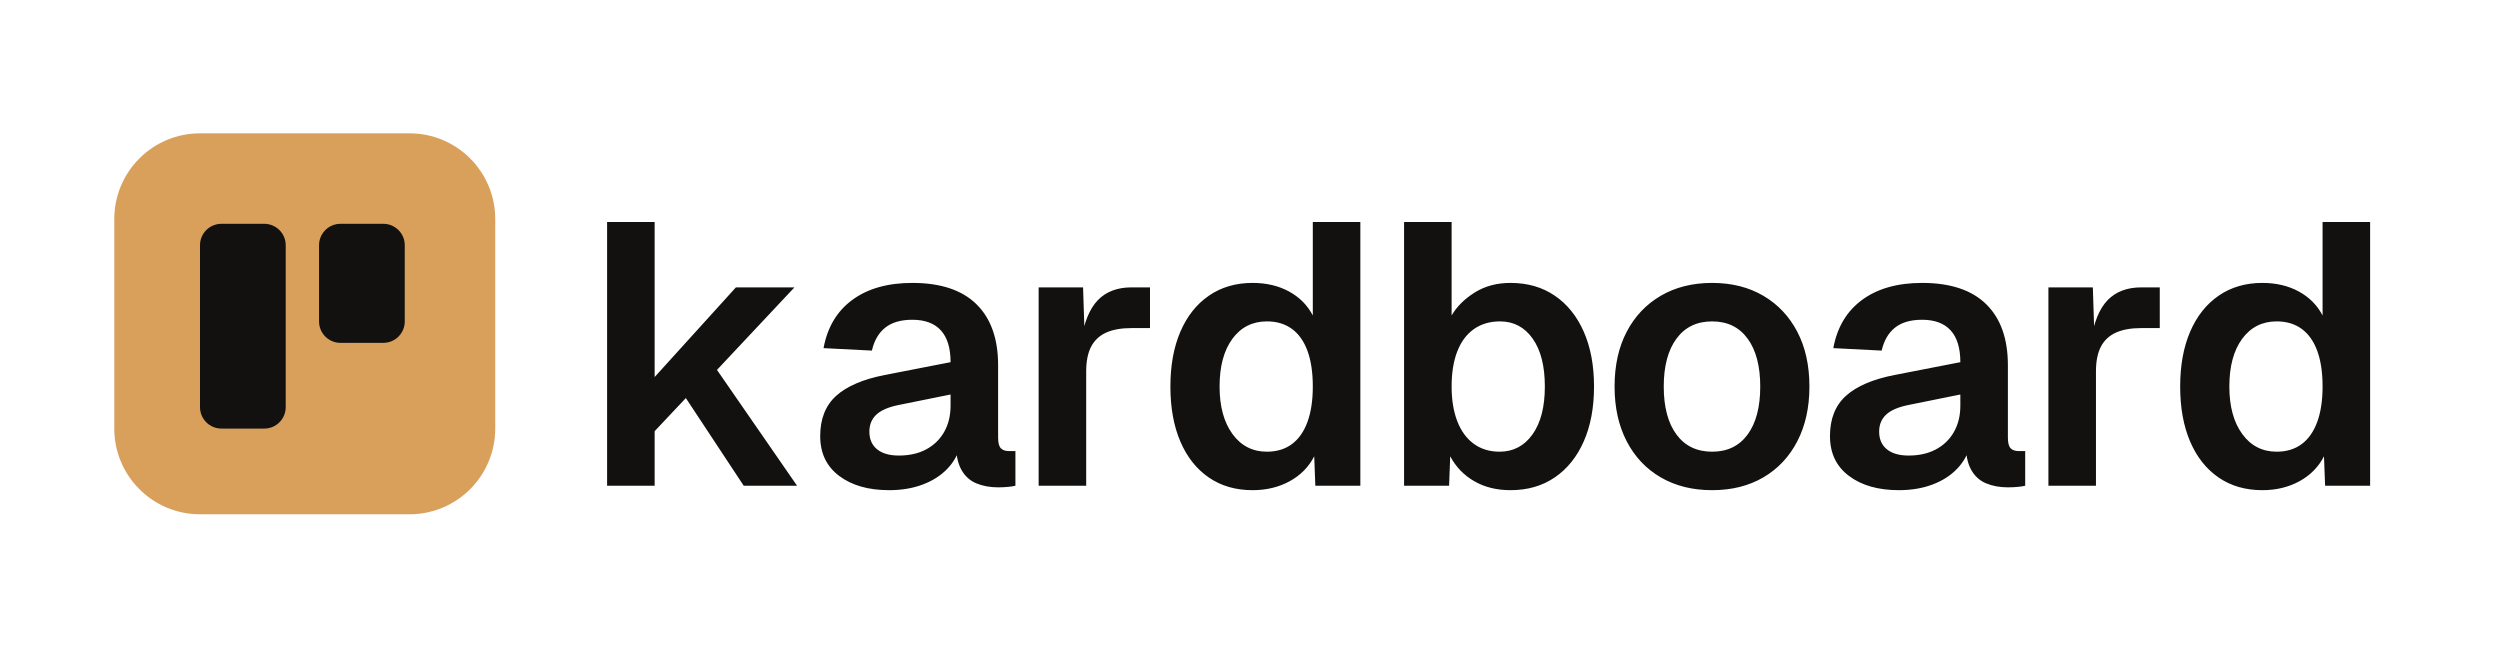
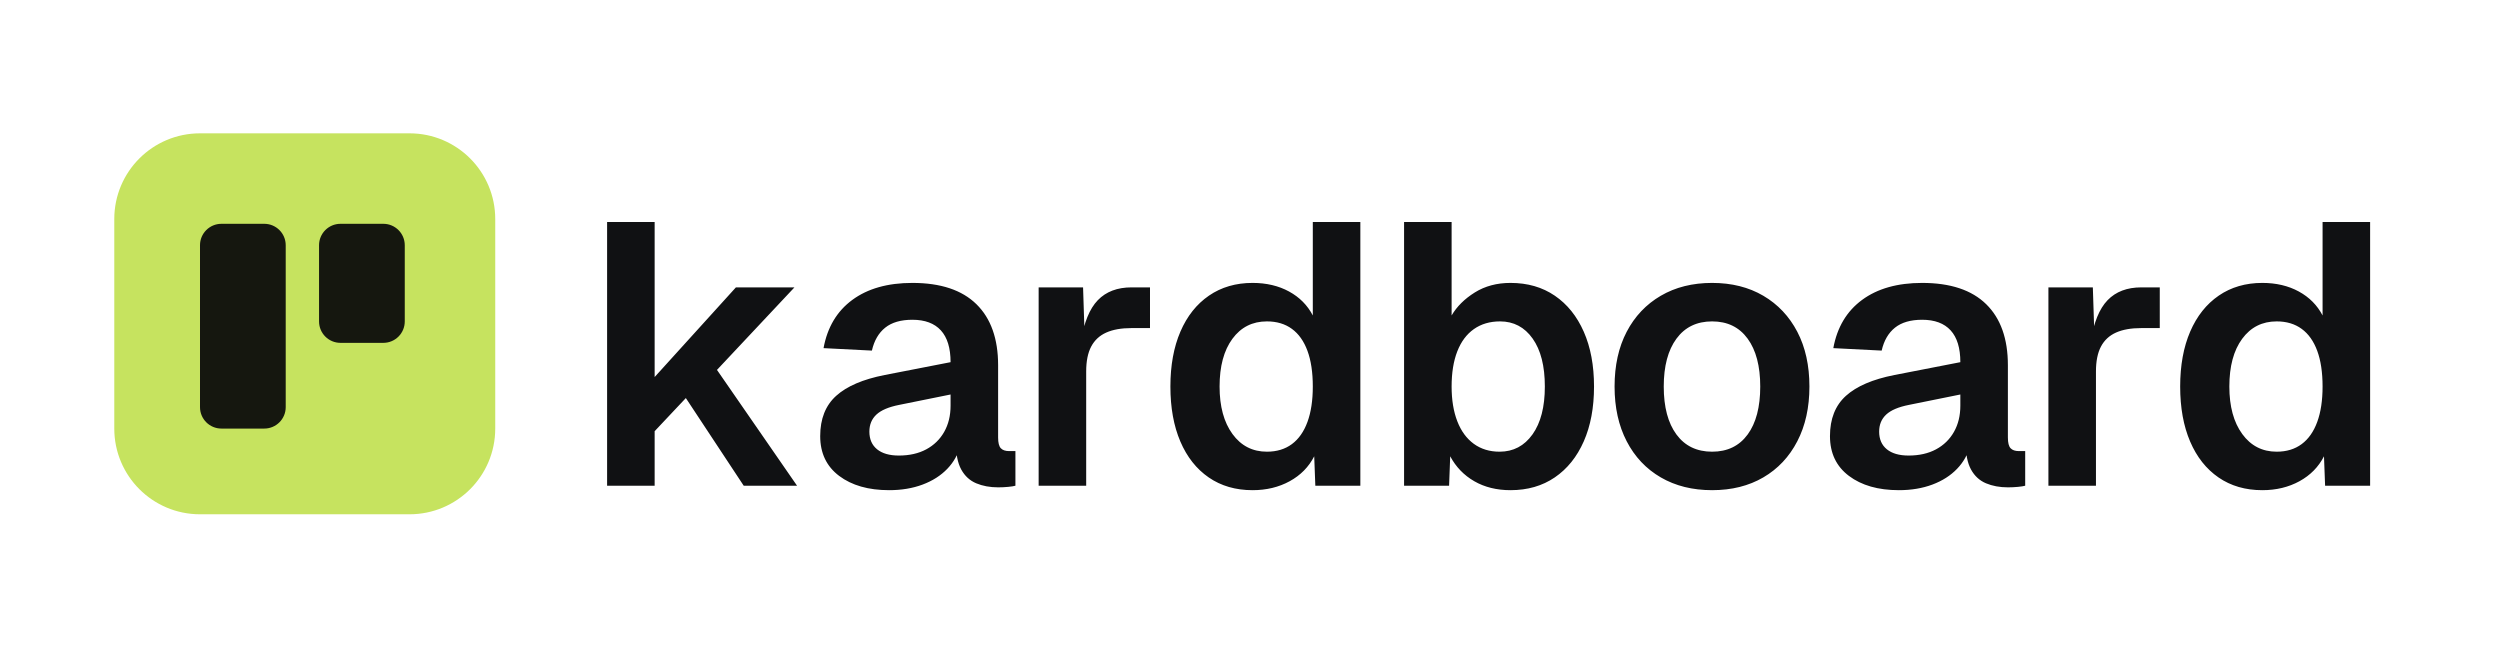
<svg xmlns="http://www.w3.org/2000/svg" viewBox="0 0 525 136" role="img" aria-label="kardboard">
-   <rect x="24" y="28" width="80" height="80" rx="18" fill="#d9a05b" />
-   <rect x="42" y="47" width="18" height="43" rx="4.5" fill="#121110" />
-   <rect x="67" y="47" width="18" height="25" rx="4.5" fill="#121110" />
-   <path fill="#121110" d="M127.491 102.0V46.62H137.475V79.177L154.542 60.348H166.835L150.564 77.68L167.381 102.0H156.18L144.027 83.592L137.475 90.55V102.0Z M186.703 102.936Q180.213 102.936 176.227 99.941Q172.242 96.946 172.242 91.579Q172.242 86.15 175.596 83.124Q178.95 80.098 185.767 78.756L199.62 76.057Q199.62 71.611 197.584 69.38Q195.548 67.15 191.601 67.15Q187.967 67.15 185.892 68.811Q183.817 70.472 183.099 73.624L172.944 73.109Q174.145 66.541 178.989 62.977Q183.832 59.412 191.601 59.412Q200.493 59.412 205.049 63.881Q209.604 68.351 209.604 76.697V91.875Q209.604 93.529 210.173 94.13Q210.743 94.73 211.913 94.73H213.239V102.0Q212.771 102.14 211.725 102.242Q210.68 102.343 209.619 102.343Q207.03 102.343 205.009 101.493Q202.989 100.643 201.866 98.607Q200.743 96.571 200.743 92.983L201.648 93.576Q200.977 96.322 198.933 98.451Q196.89 100.58 193.754 101.758Q190.618 102.936 186.703 102.936ZM188.762 95.666Q192.085 95.666 194.511 94.364Q196.936 93.061 198.278 90.698Q199.62 88.334 199.62 85.183V82.843L188.825 85.027Q185.517 85.682 184.043 87.063Q182.569 88.444 182.569 90.643Q182.569 93.03 184.184 94.348Q185.798 95.666 188.762 95.666Z M218.115 102.0V60.348H227.444L227.819 71.923L227.007 71.72Q227.943 65.73 230.541 63.039Q233.138 60.348 237.631 60.348H241.5V68.897H237.615Q234.402 68.897 232.304 69.841Q230.205 70.784 229.152 72.773Q228.099 74.762 228.099 78.007V102.0Z M263.037 102.936Q257.718 102.936 253.841 100.268Q249.964 97.601 247.874 92.718Q245.784 87.835 245.784 81.174Q245.784 74.513 247.89 69.63Q249.996 64.747 253.888 62.08Q257.78 59.412 263.037 59.412Q267.39 59.412 270.697 61.214Q274.004 63.016 275.689 66.245V46.62H285.673V102.0H276.219L275.985 95.822Q274.269 99.176 270.837 101.056Q267.405 102.936 263.037 102.936ZM266.048 94.855Q269.152 94.855 271.297 93.264Q273.442 91.673 274.566 88.607Q275.689 85.542 275.689 81.174Q275.689 76.712 274.566 73.67Q273.442 70.628 271.297 69.061Q269.152 67.493 266.048 67.493Q261.493 67.493 258.802 71.151Q256.111 74.809 256.111 81.174Q256.111 87.43 258.818 91.142Q261.524 94.855 266.048 94.855Z M317.21 102.936Q312.858 102.936 309.597 101.056Q306.337 99.176 304.543 95.822L304.309 102.0H294.855V46.62H304.839V66.245Q306.493 63.421 309.707 61.417Q312.92 59.412 317.21 59.412Q322.577 59.412 326.508 62.095Q330.439 64.778 332.592 69.661Q334.745 74.544 334.745 81.174Q334.745 87.804 332.592 92.687Q330.439 97.57 326.508 100.253Q322.577 102.936 317.21 102.936ZM314.917 94.855Q319.238 94.855 321.828 91.22Q324.417 87.586 324.417 81.174Q324.417 74.716 321.859 71.104Q319.3 67.493 315.01 67.493Q311.812 67.493 309.519 69.107Q307.226 70.722 306.033 73.78Q304.839 76.837 304.839 81.174Q304.839 85.386 306.033 88.467Q307.226 91.548 309.496 93.202Q311.766 94.855 314.917 94.855Z M359.542 102.936Q353.38 102.936 348.763 100.253Q344.145 97.57 341.602 92.663Q339.06 87.757 339.06 81.174Q339.06 74.544 341.602 69.677Q344.145 64.81 348.763 62.111Q353.38 59.412 359.542 59.412Q365.704 59.412 370.299 62.111Q374.893 64.81 377.436 69.677Q379.979 74.544 379.979 81.174Q379.979 87.757 377.436 92.663Q374.893 97.57 370.299 100.253Q365.704 102.936 359.542 102.936ZM359.542 94.855Q364.363 94.855 367.007 91.244Q369.651 87.632 369.651 81.174Q369.651 74.747 367.007 71.12Q364.363 67.493 359.542 67.493Q354.722 67.493 352.055 71.12Q349.387 74.747 349.387 81.174Q349.387 87.632 352.055 91.244Q354.722 94.855 359.542 94.855Z M398.755 102.936Q392.265 102.936 388.279 99.941Q384.294 96.946 384.294 91.579Q384.294 86.15 387.648 83.124Q391.002 80.098 397.819 78.756L411.672 76.057Q411.672 71.611 409.636 69.38Q407.6 67.15 403.653 67.15Q400.019 67.15 397.944 68.811Q395.869 70.472 395.151 73.624L384.996 73.109Q386.197 66.541 391.041 62.977Q395.884 59.412 403.653 59.412Q412.545 59.412 417.101 63.881Q421.656 68.351 421.656 76.697V91.875Q421.656 93.529 422.225 94.13Q422.795 94.73 423.965 94.73H425.291V102.0Q424.823 102.14 423.777 102.242Q422.732 102.343 421.671 102.343Q419.082 102.343 417.061 101.493Q415.041 100.643 413.918 98.607Q412.795 96.571 412.795 92.983L413.7 93.576Q413.029 96.322 410.985 98.451Q408.942 100.58 405.806 101.758Q402.67 102.936 398.755 102.936ZM400.814 95.666Q404.137 95.666 406.563 94.364Q408.988 93.061 410.33 90.698Q411.672 88.334 411.672 85.183V82.843L400.877 85.027Q397.569 85.682 396.095 87.063Q394.621 88.444 394.621 90.643Q394.621 93.03 396.236 94.348Q397.85 95.666 400.814 95.666Z M430.167 102.0V60.348H439.496L439.871 71.923L439.059 71.72Q439.995 65.73 442.593 63.039Q445.19 60.348 449.683 60.348H453.552V68.897H449.667Q446.454 68.897 444.356 69.841Q442.257 70.784 441.204 72.773Q440.151 74.762 440.151 78.007V102.0Z M475.089 102.936Q469.77 102.936 465.893 100.268Q462.016 97.601 459.926 92.718Q457.836 87.835 457.836 81.174Q457.836 74.513 459.942 69.63Q462.048 64.747 465.94 62.08Q469.832 59.412 475.089 59.412Q479.442 59.412 482.749 61.214Q486.056 63.016 487.741 66.245V46.62H497.725V102.0H488.271L488.037 95.822Q486.321 99.176 482.889 101.056Q479.457 102.936 475.089 102.936ZM478.1 94.855Q481.204 94.855 483.349 93.264Q485.494 91.673 486.618 88.607Q487.741 85.542 487.741 81.174Q487.741 76.712 486.618 73.67Q485.494 70.628 483.349 69.061Q481.204 67.493 478.1 67.493Q473.545 67.493 470.854 71.151Q468.163 74.809 468.163 81.174Q468.163 87.43 470.87 91.142Q473.576 94.855 478.1 94.855Z" />
+   <rect x="24" y="28" width="80" height="80" rx="18" fill="#c6e35f" />
+   <rect x="42" y="47" width="18" height="43" rx="4.5" fill="#15170f" />
+   <rect x="67" y="47" width="18" height="25" rx="4.5" fill="#15170f" />
+   <path fill="#101113" d="M127.491 102.0V46.62H137.475V79.177L154.542 60.348H166.835L150.564 77.68L167.381 102.0H156.18L144.027 83.592L137.475 90.55V102.0Z M186.703 102.936Q180.213 102.936 176.227 99.941Q172.242 96.946 172.242 91.579Q172.242 86.15 175.596 83.124Q178.95 80.098 185.767 78.756L199.62 76.057Q199.62 71.611 197.584 69.38Q195.548 67.15 191.601 67.15Q187.967 67.15 185.892 68.811Q183.817 70.472 183.099 73.624L172.944 73.109Q174.145 66.541 178.989 62.977Q183.832 59.412 191.601 59.412Q200.493 59.412 205.049 63.881Q209.604 68.351 209.604 76.697V91.875Q209.604 93.529 210.173 94.13Q210.743 94.73 211.913 94.73H213.239V102.0Q212.771 102.14 211.725 102.242Q210.68 102.343 209.619 102.343Q207.03 102.343 205.009 101.493Q202.989 100.643 201.866 98.607Q200.743 96.571 200.743 92.983L201.648 93.576Q200.977 96.322 198.933 98.451Q196.89 100.58 193.754 101.758Q190.618 102.936 186.703 102.936ZM188.762 95.666Q192.085 95.666 194.511 94.364Q196.936 93.061 198.278 90.698Q199.62 88.334 199.62 85.183V82.843L188.825 85.027Q185.517 85.682 184.043 87.063Q182.569 88.444 182.569 90.643Q182.569 93.03 184.184 94.348Q185.798 95.666 188.762 95.666Z M218.115 102.0V60.348H227.444L227.819 71.923L227.007 71.72Q227.943 65.73 230.541 63.039Q233.138 60.348 237.631 60.348H241.5V68.897H237.615Q234.402 68.897 232.304 69.841Q230.205 70.784 229.152 72.773Q228.099 74.762 228.099 78.007V102.0Z M263.037 102.936Q257.718 102.936 253.841 100.268Q249.964 97.601 247.874 92.718Q245.784 87.835 245.784 81.174Q245.784 74.513 247.89 69.63Q249.996 64.747 253.888 62.08Q257.78 59.412 263.037 59.412Q267.39 59.412 270.697 61.214Q274.004 63.016 275.689 66.245V46.62H285.673V102.0H276.219L275.985 95.822Q274.269 99.176 270.837 101.056Q267.405 102.936 263.037 102.936ZM266.048 94.855Q269.152 94.855 271.297 93.264Q273.442 91.673 274.566 88.607Q275.689 85.542 275.689 81.174Q275.689 76.712 274.566 73.67Q273.442 70.628 271.297 69.061Q269.152 67.493 266.048 67.493Q261.493 67.493 258.802 71.151Q256.111 74.809 256.111 81.174Q256.111 87.43 258.818 91.142Q261.524 94.855 266.048 94.855Z M317.21 102.936Q312.858 102.936 309.597 101.056Q306.337 99.176 304.543 95.822L304.309 102.0H294.855V46.62H304.839V66.245Q306.493 63.421 309.707 61.417Q312.92 59.412 317.21 59.412Q322.577 59.412 326.508 62.095Q330.439 64.778 332.592 69.661Q334.745 74.544 334.745 81.174Q334.745 87.804 332.592 92.687Q330.439 97.57 326.508 100.253Q322.577 102.936 317.21 102.936ZM314.917 94.855Q319.238 94.855 321.828 91.22Q324.417 87.586 324.417 81.174Q324.417 74.716 321.859 71.104Q319.3 67.493 315.01 67.493Q311.812 67.493 309.519 69.107Q307.226 70.722 306.033 73.78Q304.839 76.837 304.839 81.174Q304.839 85.386 306.033 88.467Q307.226 91.548 309.496 93.202Q311.766 94.855 314.917 94.855Z M359.542 102.936Q353.38 102.936 348.763 100.253Q344.145 97.57 341.602 92.663Q339.06 87.757 339.06 81.174Q339.06 74.544 341.602 69.677Q344.145 64.81 348.763 62.111Q353.38 59.412 359.542 59.412Q365.704 59.412 370.299 62.111Q374.893 64.81 377.436 69.677Q379.979 74.544 379.979 81.174Q379.979 87.757 377.436 92.663Q374.893 97.57 370.299 100.253Q365.704 102.936 359.542 102.936ZM359.542 94.855Q364.363 94.855 367.007 91.244Q369.651 87.632 369.651 81.174Q369.651 74.747 367.007 71.12Q364.363 67.493 359.542 67.493Q354.722 67.493 352.055 71.12Q349.387 74.747 349.387 81.174Q349.387 87.632 352.055 91.244Q354.722 94.855 359.542 94.855Z M398.755 102.936Q392.265 102.936 388.279 99.941Q384.294 96.946 384.294 91.579Q384.294 86.15 387.648 83.124Q391.002 80.098 397.819 78.756L411.672 76.057Q411.672 71.611 409.636 69.38Q407.6 67.15 403.653 67.15Q400.019 67.15 397.944 68.811Q395.869 70.472 395.151 73.624L384.996 73.109Q386.197 66.541 391.041 62.977Q395.884 59.412 403.653 59.412Q412.545 59.412 417.101 63.881Q421.656 68.351 421.656 76.697V91.875Q421.656 93.529 422.225 94.13Q422.795 94.73 423.965 94.73H425.291V102.0Q424.823 102.14 423.777 102.242Q422.732 102.343 421.671 102.343Q419.082 102.343 417.061 101.493Q415.041 100.643 413.918 98.607Q412.795 96.571 412.795 92.983L413.7 93.576Q413.029 96.322 410.985 98.451Q408.942 100.58 405.806 101.758Q402.67 102.936 398.755 102.936ZM400.814 95.666Q404.137 95.666 406.563 94.364Q408.988 93.061 410.33 90.698Q411.672 88.334 411.672 85.183V82.843L400.877 85.027Q397.569 85.682 396.095 87.063Q394.621 88.444 394.621 90.643Q394.621 93.03 396.236 94.348Q397.85 95.666 400.814 95.666Z M430.167 102.0V60.348H439.496L439.871 71.923L439.059 71.72Q439.995 65.73 442.593 63.039Q445.19 60.348 449.683 60.348H453.552V68.897H449.667Q446.454 68.897 444.356 69.841Q442.257 70.784 441.204 72.773Q440.151 74.762 440.151 78.007V102.0Z M475.089 102.936Q469.77 102.936 465.893 100.268Q462.016 97.601 459.926 92.718Q457.836 87.835 457.836 81.174Q457.836 74.513 459.942 69.63Q462.048 64.747 465.94 62.08Q469.832 59.412 475.089 59.412Q479.442 59.412 482.749 61.214Q486.056 63.016 487.741 66.245V46.62H497.725V102.0H488.271L488.037 95.822Q486.321 99.176 482.889 101.056Q479.457 102.936 475.089 102.936ZM478.1 94.855Q481.204 94.855 483.349 93.264Q485.494 91.673 486.618 88.607Q487.741 85.542 487.741 81.174Q487.741 76.712 486.618 73.67Q485.494 70.628 483.349 69.061Q481.204 67.493 478.1 67.493Q473.545 67.493 470.854 71.151Q468.163 74.809 468.163 81.174Q468.163 87.43 470.87 91.142Q473.576 94.855 478.1 94.855Z" />
</svg>
